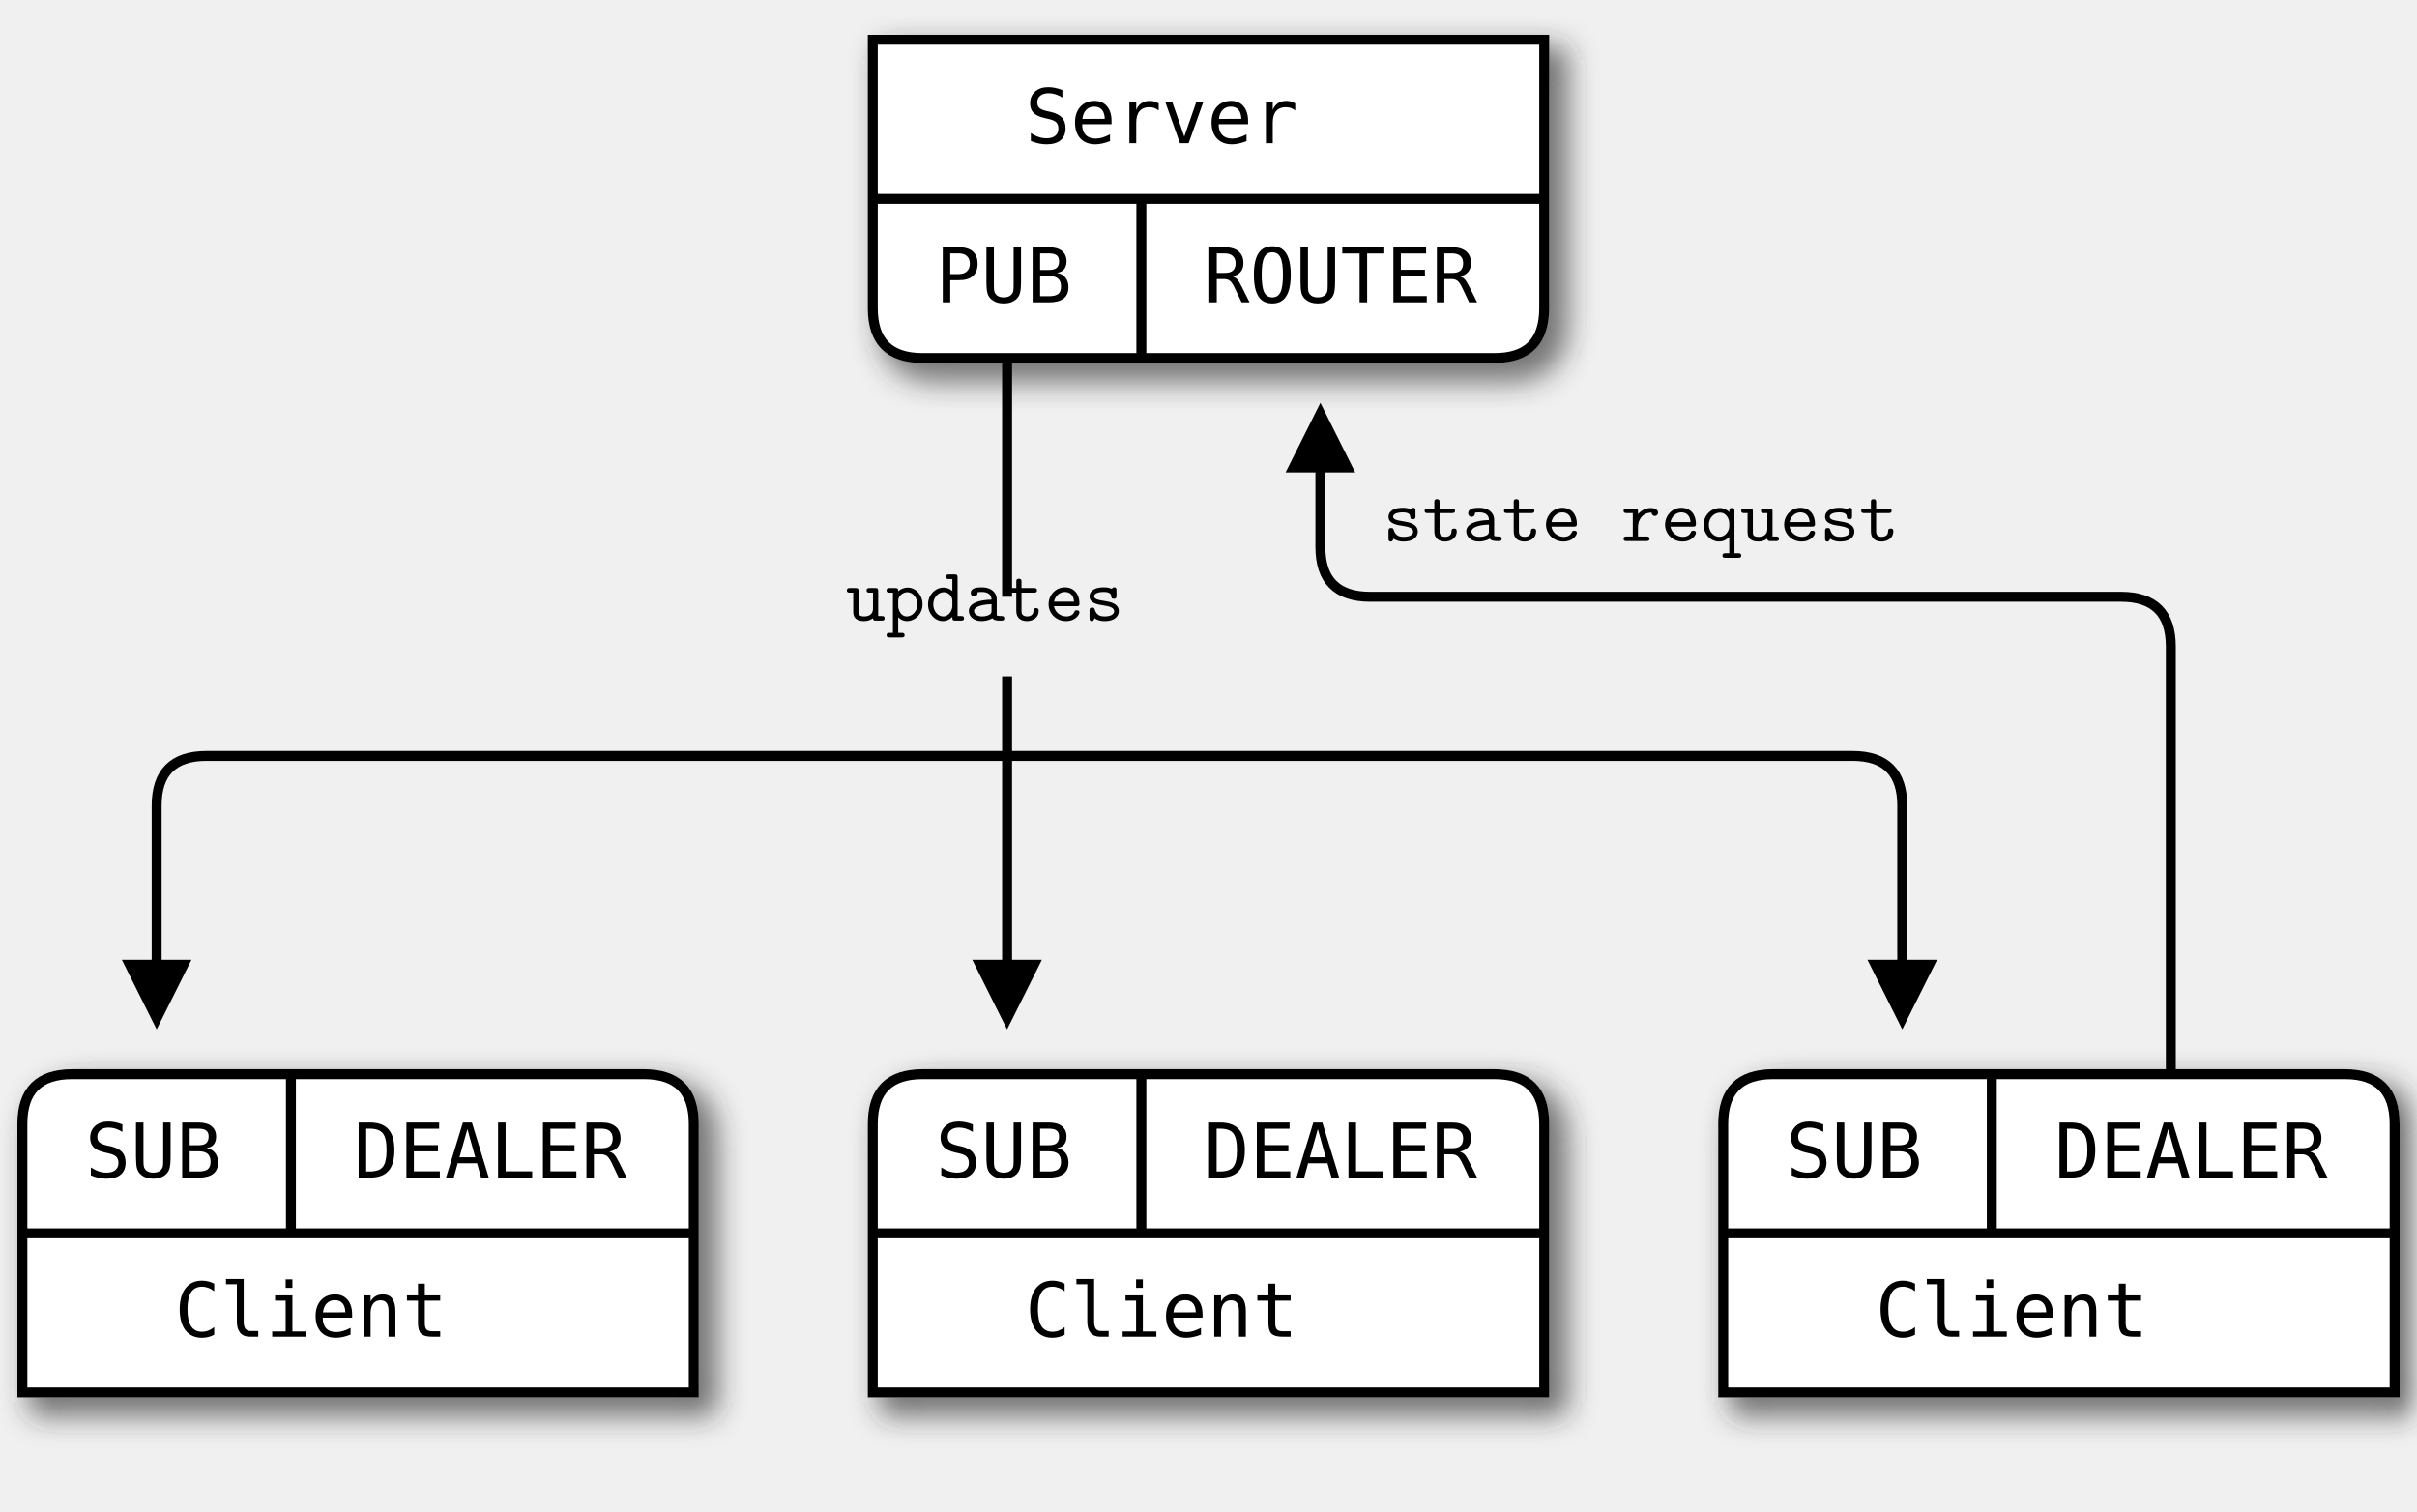
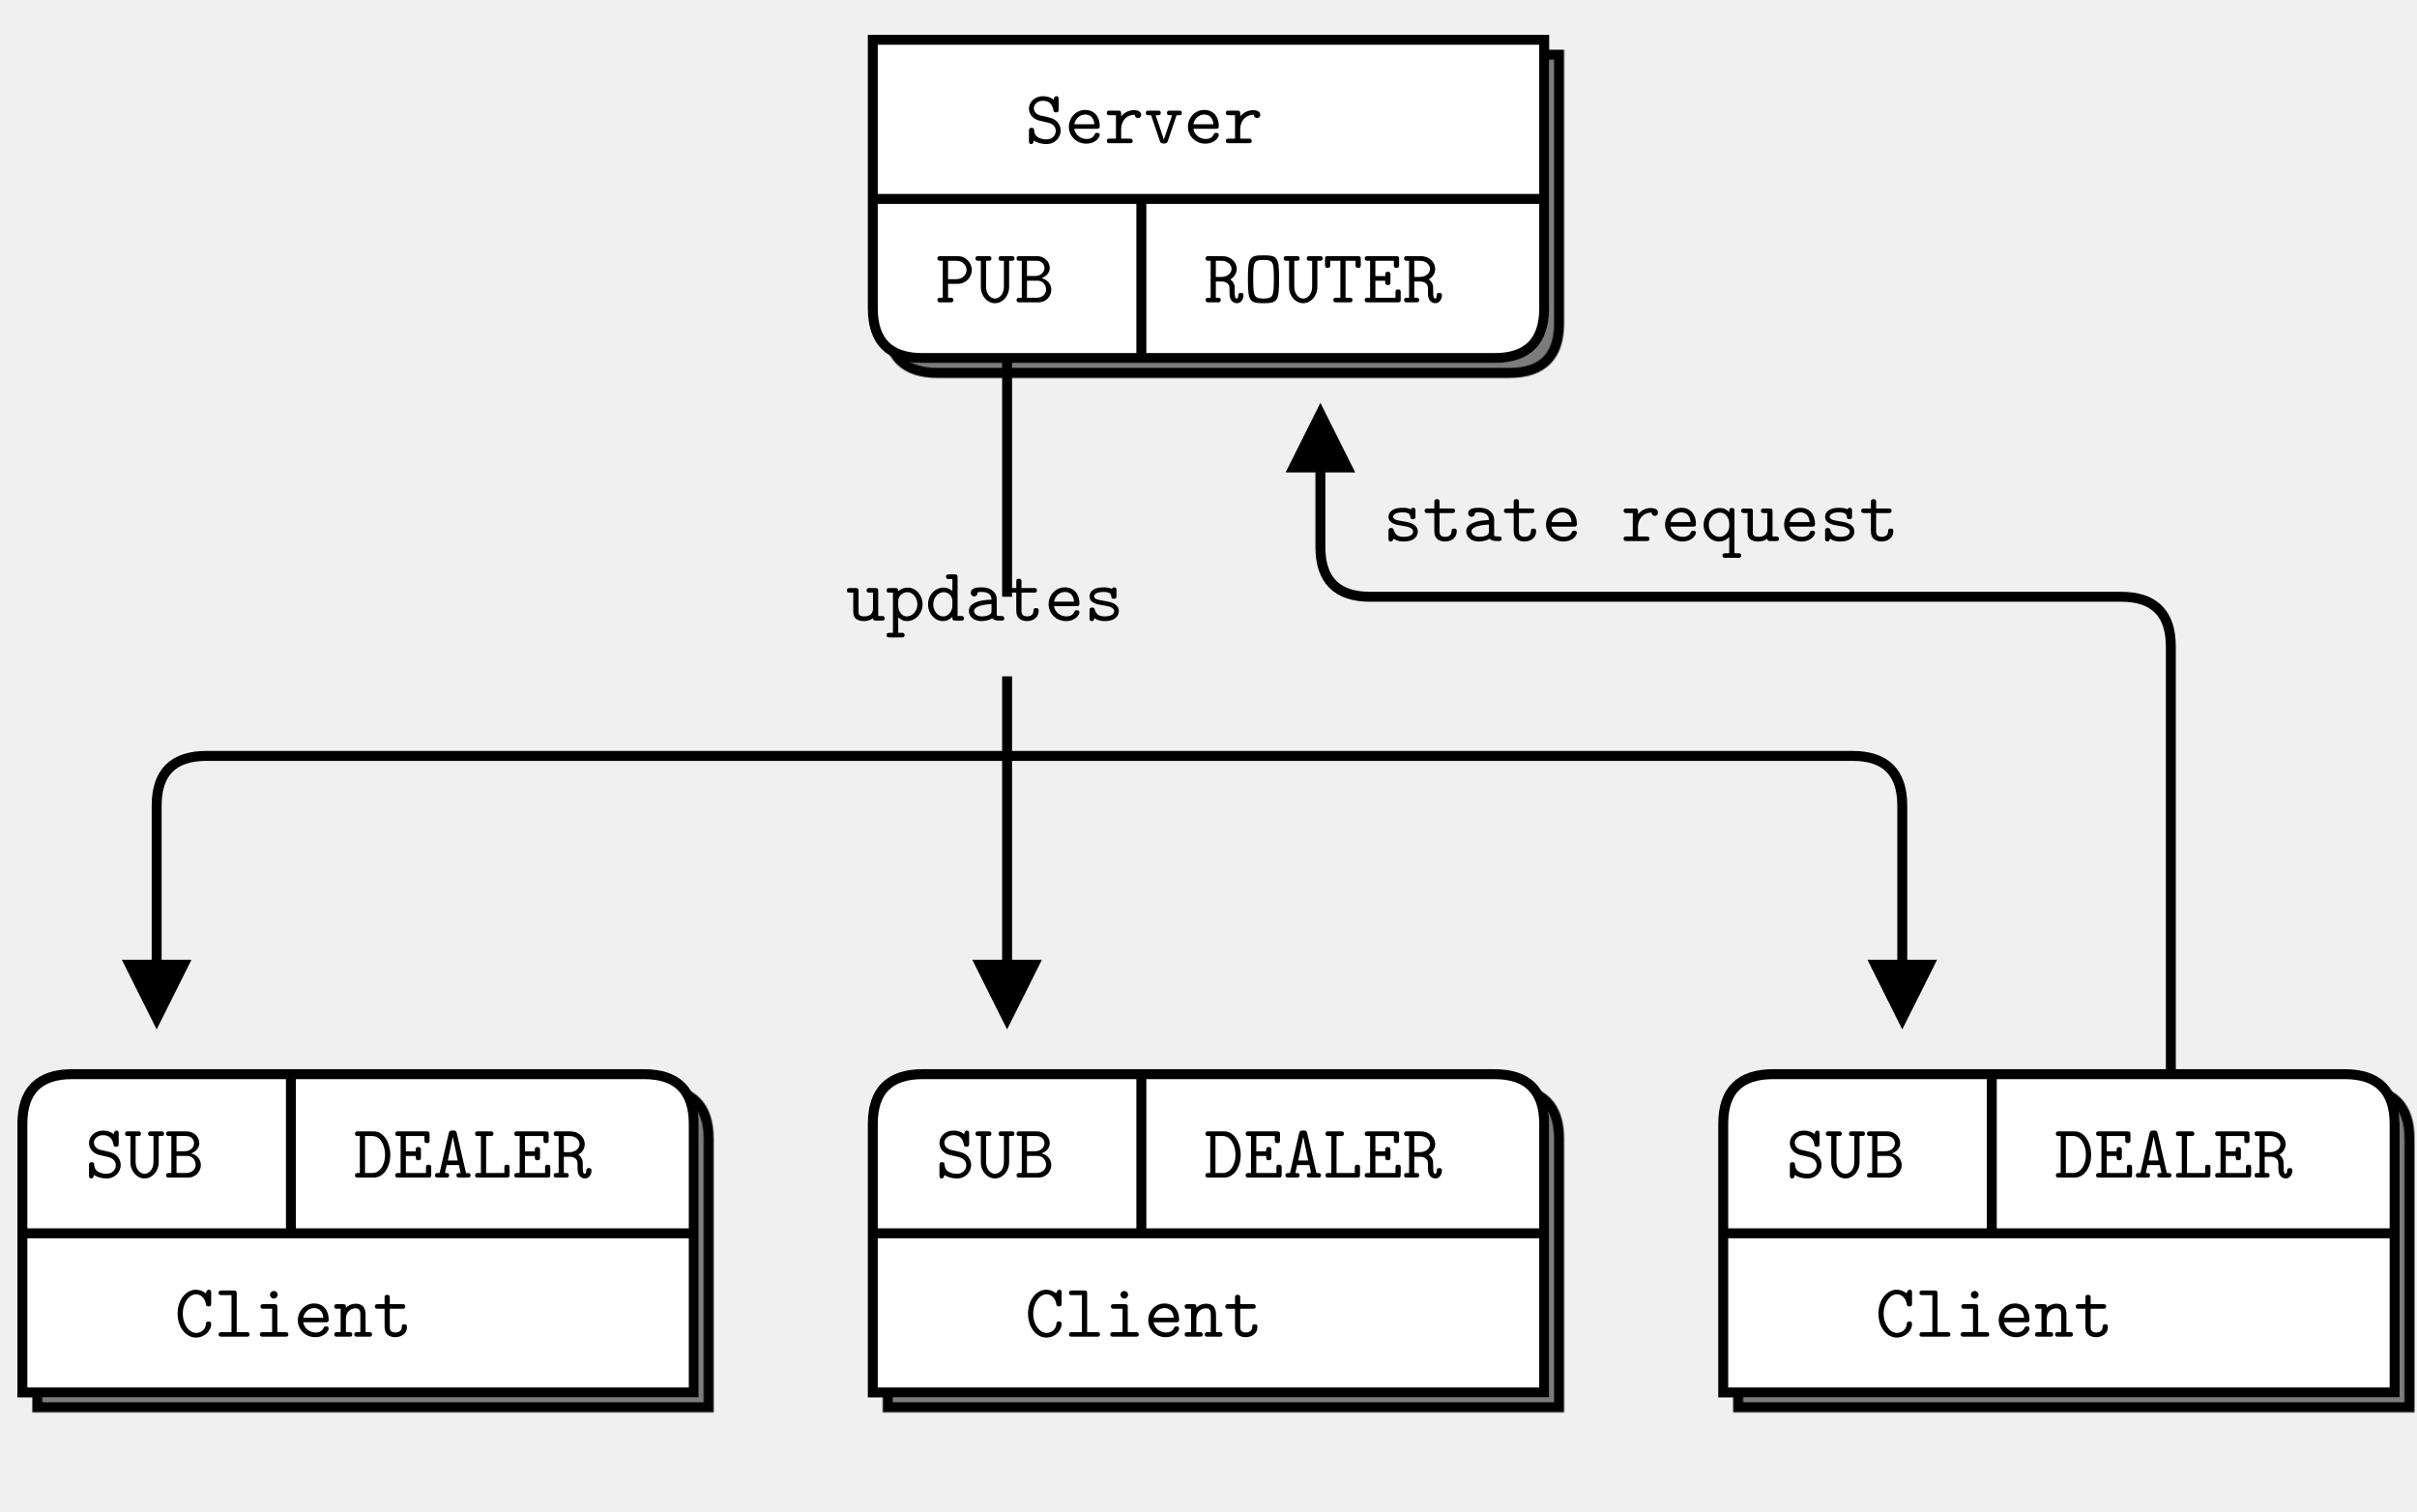
<svg xmlns="http://www.w3.org/2000/svg" width="486px" height="304px" version="1.1">
  <defs>
    <filter id="dsFilter" width="150%" height="150%">
      <feOffset result="offOut" in="SourceGraphic" dx="3" dy="3" />
      <feColorMatrix result="matrixOut" in="offOut" type="matrix" values="0.2 0 0 0 0 0 0.2 0 0 0 0 0 0.2 0 0 0 0 0 1 0" />
-       <feGaussianBlur result="blurOut" in="matrixOut" stdDeviation="3" />
-       <feBlend in="SourceGraphic" in2="blurOut" mode="normal" />
+       <feBlend in="SourceGraphic" in2="matrixOut" mode="normal" />
    </filter>
    <marker id="iPointer" viewBox="0 0 10 10" refX="5" refY="5" markerUnits="strokeWidth" markerWidth="8" markerHeight="7" orient="auto">
      <path d="M 10 0 L 10 10 L 0 5 z" />
    </marker>
    <marker id="Pointer" viewBox="0 0 10 10" refX="5" refY="5" markerUnits="strokeWidth" markerWidth="8" markerHeight="7" orient="auto">
      <path d="M 0 0 L 10 5 L 0 10 z" />
    </marker>
  </defs>
  <g id="boxes" stroke="black" stroke-width="2" fill="none">
    <g id="group0">
      <path id="path0" filter="url(#dsFilter)" fill="#fff" d="M 175.5 8 L 310.5 8 L 310.5 62 Q 310.5 72 300.5 72 L 185.5 72 Q 175.5 72 175.5 62 Z" />
-       <text x="206.1" y="28.8" id="text0" fill="#000" stroke="none" style="font-family:Consolas,Monaco,Anonymous Pro,Anonymous,Bitstream Sans Mono,monospace;font-size:15.2px">Server </text>
-       <text x="188.1" y="60.8" id="text0" fill="#000" stroke="none" style="font-family:Consolas,Monaco,Anonymous Pro,Anonymous,Bitstream Sans Mono,monospace;font-size:15.2px">PUB </text>
-       <text x="242.1" y="60.8" id="text0" fill="#000" stroke="none" style="font-family:Consolas,Monaco,Anonymous Pro,Anonymous,Bitstream Sans Mono,monospace;font-size:15.2px">ROUTER </text>
+       <text x="206.1" y="28.8" id="text0" fill="#000" stroke="none" style="font-family:LMMono10,monospace;font-size:15.2px">Server </text>
+       <text x="188.1" y="60.8" id="text0" fill="#000" stroke="none" style="font-family:LMMono10,monospace;font-size:15.2px">PUB </text>
+       <text x="242.1" y="60.8" id="text0" fill="#000" stroke="none" style="font-family:LMMono10,monospace;font-size:15.2px">ROUTER </text>
    </g>
    <g id="group14">
      <path id="path14" filter="url(#dsFilter)" fill="#fff" d="M 4.5 226 Q 4.5 216 14.5 216 L 129.5 216 Q 139.5 216 139.5 226 L 139.5 280 L 4.5 280 Z" />
-       <text x="17.1" y="236.8" id="text14" fill="#000" stroke="none" style="font-family:Consolas,Monaco,Anonymous Pro,Anonymous,Bitstream Sans Mono,monospace;font-size:15.2px">SUB </text>
-       <text x="71.1" y="236.8" id="text14" fill="#000" stroke="none" style="font-family:Consolas,Monaco,Anonymous Pro,Anonymous,Bitstream Sans Mono,monospace;font-size:15.2px">DEALER </text>
-       <text x="35.1" y="268.8" id="text14" fill="#000" stroke="none" style="font-family:Consolas,Monaco,Anonymous Pro,Anonymous,Bitstream Sans Mono,monospace;font-size:15.2px">Client </text>
+       <text x="17.1" y="236.8" id="text14" fill="#000" stroke="none" style="font-family:LMMono10,monospace;font-size:15.2px">SUB </text>
+       <text x="71.1" y="236.8" id="text14" fill="#000" stroke="none" style="font-family:LMMono10,monospace;font-size:15.2px">DEALER </text>
+       <text x="35.1" y="268.8" id="text14" fill="#000" stroke="none" style="font-family:LMMono10,monospace;font-size:15.2px">Client </text>
    </g>
    <g id="group17">
      <path id="path17" filter="url(#dsFilter)" fill="#fff" d="M 175.5 226 Q 175.5 216 185.5 216 L 300.5 216 Q 310.5 216 310.5 226 L 310.5 280 L 175.5 280 Z" />
-       <text x="188.1" y="236.8" id="text17" fill="#000" stroke="none" style="font-family:Consolas,Monaco,Anonymous Pro,Anonymous,Bitstream Sans Mono,monospace;font-size:15.2px">SUB </text>
-       <text x="242.1" y="236.8" id="text17" fill="#000" stroke="none" style="font-family:Consolas,Monaco,Anonymous Pro,Anonymous,Bitstream Sans Mono,monospace;font-size:15.2px">DEALER </text>
-       <text x="206.1" y="268.8" id="text17" fill="#000" stroke="none" style="font-family:Consolas,Monaco,Anonymous Pro,Anonymous,Bitstream Sans Mono,monospace;font-size:15.2px">Client </text>
+       <text x="188.1" y="236.8" id="text17" fill="#000" stroke="none" style="font-family:LMMono10,monospace;font-size:15.2px">SUB </text>
+       <text x="242.1" y="236.8" id="text17" fill="#000" stroke="none" style="font-family:LMMono10,monospace;font-size:15.2px">DEALER </text>
+       <text x="206.1" y="268.8" id="text17" fill="#000" stroke="none" style="font-family:LMMono10,monospace;font-size:15.2px">Client </text>
    </g>
    <g id="group20">
      <path id="path20" filter="url(#dsFilter)" fill="#fff" d="M 346.5 226 Q 346.5 216 356.5 216 L 471.5 216 Q 481.5 216 481.5 226 L 481.5 280 L 346.5 280 Z" />
-       <text x="359.1" y="236.8" id="text20" fill="#000" stroke="none" style="font-family:Consolas,Monaco,Anonymous Pro,Anonymous,Bitstream Sans Mono,monospace;font-size:15.2px">SUB </text>
-       <text x="413.1" y="236.8" id="text20" fill="#000" stroke="none" style="font-family:Consolas,Monaco,Anonymous Pro,Anonymous,Bitstream Sans Mono,monospace;font-size:15.2px">DEALER </text>
-       <text x="377.1" y="268.8" id="text20" fill="#000" stroke="none" style="font-family:Consolas,Monaco,Anonymous Pro,Anonymous,Bitstream Sans Mono,monospace;font-size:15.2px">Client </text>
+       <text x="359.1" y="236.8" id="text20" fill="#000" stroke="none" style="font-family:LMMono10,monospace;font-size:15.2px">SUB </text>
+       <text x="413.1" y="236.8" id="text20" fill="#000" stroke="none" style="font-family:LMMono10,monospace;font-size:15.2px">DEALER </text>
+       <text x="377.1" y="268.8" id="text20" fill="#000" stroke="none" style="font-family:LMMono10,monospace;font-size:15.2px">Client </text>
    </g>
  </g>
  <g id="lines" stroke="black" stroke-width="2" fill="none">
    <g id="group54">
      <path id="path54" d="M 4.5 248 L 58.5 248 L 139.5 248 " />
    </g>
    <g id="group109">
      <path id="path109" marker-start="url(#iPointer)" marker-end="url(#Pointer)" d="M 31.5 200 L 31.5 162 Q 31.5 152 41.5 152 L 202.5 152 L 372.5 152 Q 382.5 152 382.5 162 L 382.5 200 " />
    </g>
    <g id="group167">
      <path id="path167" d="M 58.5 216 L 58.5 248 " />
    </g>
    <g id="group404">
      <path id="path404" d="M 175.5 40 L 229.5 40 L 310.5 40 " />
    </g>
    <g id="group418">
      <path id="path418" d="M 175.5 248 L 229.5 248 L 310.5 248 " />
    </g>
    <g id="group465">
      <path id="path465" d="M 202.5 72 L 202.5 120 " />
    </g>
    <g id="group470">
      <path id="path470" marker-end="url(#Pointer)" d="M 202.5 136 L 202.5 152 L 202.5 200 " />
    </g>
    <g id="group521">
      <path id="path521" d="M 229.5 40 L 229.5 72 " />
    </g>
    <g id="group533">
      <path id="path533" d="M 229.5 216 L 229.5 248 " />
    </g>
    <g id="group602">
      <path id="path602" marker-start="url(#iPointer)" d="M 265.5 88 L 265.5 110 Q 265.5 120 275.5 120 L 426.5 120 Q 436.5 120 436.5 130 L 436.5 216 " />
    </g>
    <g id="group783">
      <path id="path783" d="M 346.5 248 L 400.5 248 L 481.5 248 " />
    </g>
    <g id="group896">
      <path id="path896" d="M 400.5 216 L 400.5 248 " />
    </g>
  </g>
  <g id="text" fill="black" style="font-family:LMMono10,monospace;font-size:15.2px">
    <text x="278.1" y="108.8" id="text3" fill="#000">state request</text>
    <text x="170.1" y="124.8" id="text4" fill="#000">updates </text>
  </g>
</svg>
